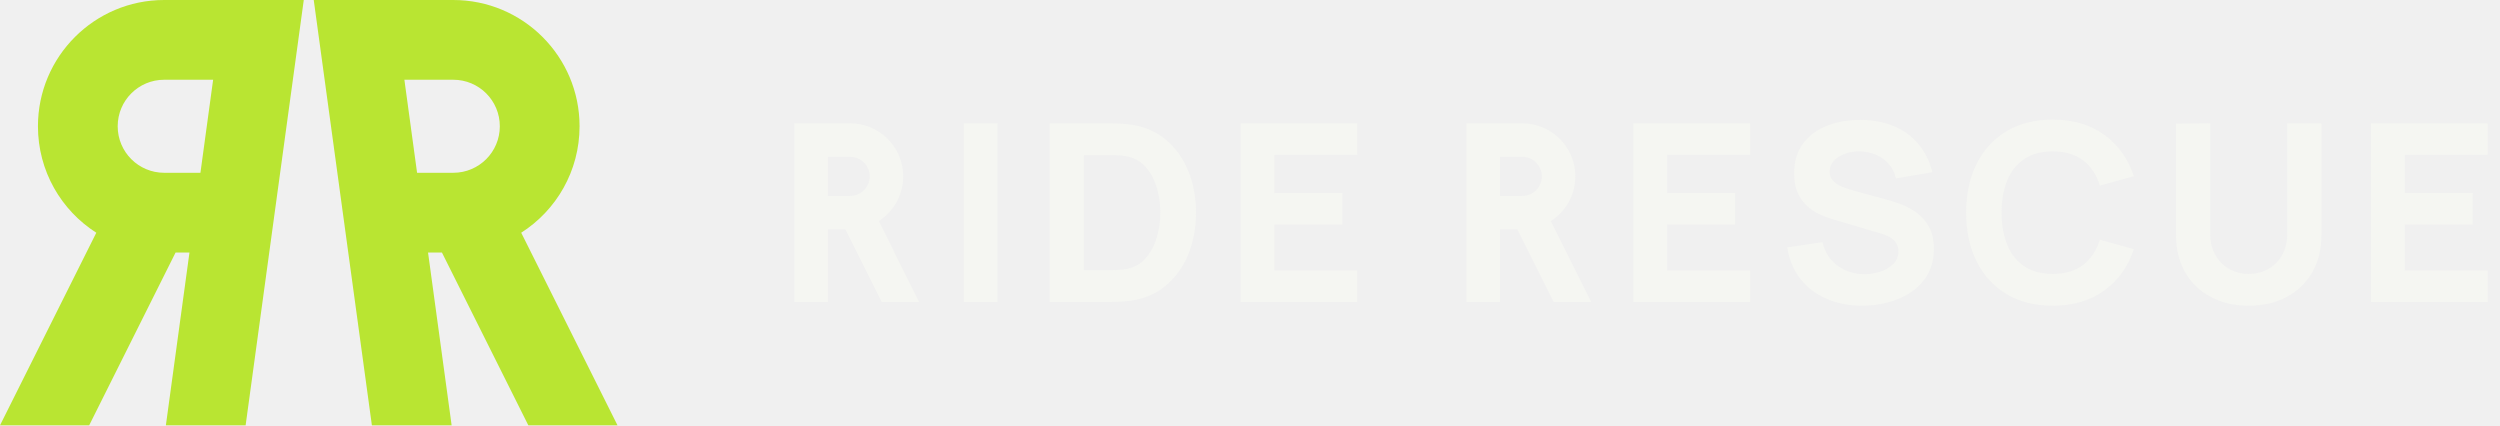
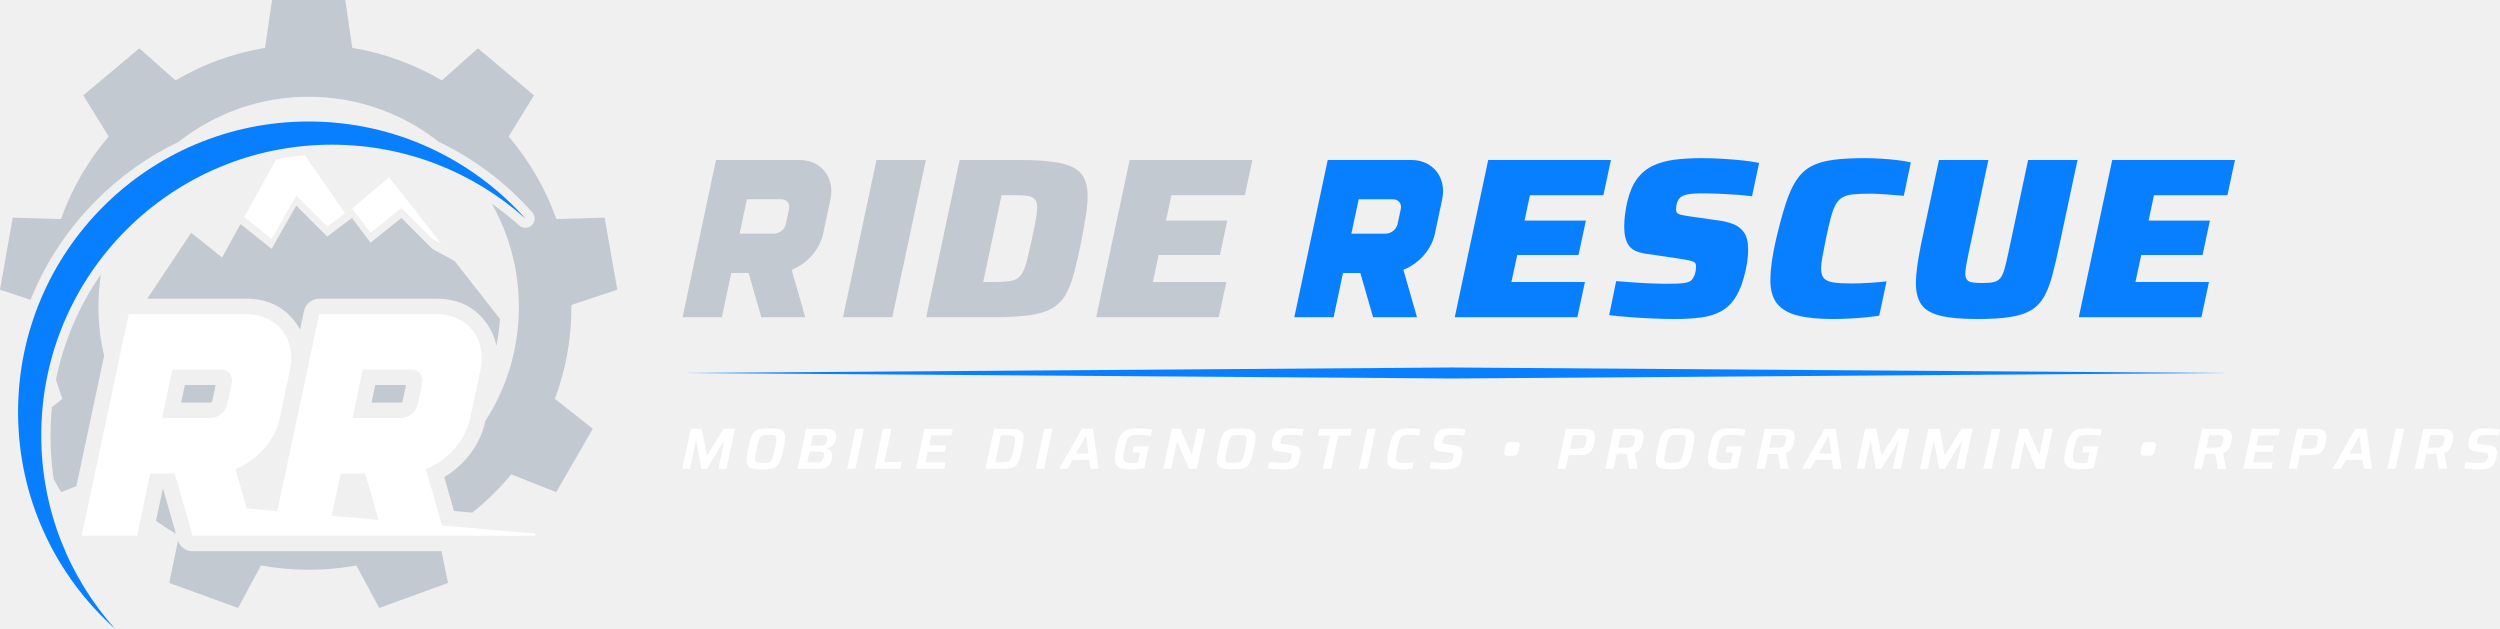
- <svg xmlns="http://www.w3.org/2000/svg" viewBox="-46.46 0.00 376.19 64.00">
-   <path fill="#B9E532" d="M-0.75 0 -9.5 64H-21.5L-17.95 38H-20.04L-33.04 64H-46.46L-31.97 35.02C-37.25 31.65 -40.75 25.73 -40.75 19C-40.75 8.51 -32.24 0 -21.75 0ZM0.75 0H21.75C32.24 0 40.75 8.51 40.75 19C40.75 25.73 37.25 31.65 31.97 35.02L46.46 64H33.04L20.04 38H17.95L21.5 64H9.5ZM-14.39 12H-21.75C-25.62 12 -28.75 15.13 -28.75 19C-28.75 22.87 -25.62 26 -21.75 26H-16.3ZM14.39 12 16.3 26H21.75C25.62 26 28.75 22.87 28.75 19C28.75 15.13 25.62 12 21.75 12Z" />
-   <path fill="#F5F6F2" transform="translate(70.46 18.56)" d="M41.03 26.88V0H49.73Q50.04 0 51.03 0.02Q52.02 0.04 52.94 0.15Q56.19 0.54 58.44 2.41Q60.7 4.27 61.88 7.15Q63.05 10.02 63.05 13.44Q63.05 16.86 61.88 19.73Q60.7 22.61 58.44 24.47Q56.19 26.34 52.94 26.73Q52.02 26.84 51.03 26.86Q50.04 26.88 49.73 26.88ZM103.75 0H112.15C116.56 0 120.13 3.57 120.13 7.98C120.13 10.81 118.66 13.29 116.44 14.71L122.53 26.88H116.89L111.43 15.96H108.79V26.88H103.75ZM2.61 0H11.01C15.42 0 18.99 3.57 18.99 7.98C18.99 10.81 17.52 13.29 15.31 14.71L21.39 26.88H15.76L10.3 15.96H7.65V26.88H2.61ZM163.29 27.44Q160.31 27.44 157.91 26.39Q155.51 25.33 153.97 23.36Q152.43 21.39 152.02 18.67L157.32 17.88Q157.88 20.2 159.63 21.45Q161.39 22.7 163.63 22.7Q164.88 22.7 166.06 22.31Q167.23 21.91 167.99 21.15Q168.74 20.38 168.74 19.26Q168.74 18.85 168.62 18.47Q168.5 18.09 168.22 17.75Q167.94 17.42 167.43 17.12Q166.91 16.82 166.13 16.58L159.15 14.52Q158.37 14.3 157.33 13.89Q156.29 13.48 155.32 12.71Q154.35 11.95 153.71 10.69Q153.06 9.43 153.06 7.5Q153.06 4.8 154.43 3.01Q155.79 1.21 158.07 0.34Q160.34 -0.54 163.11 -0.52Q165.89 -0.49 168.07 0.43Q170.26 1.34 171.73 3.09Q173.21 4.83 173.86 7.35L168.37 8.29Q168.07 6.98 167.27 6.09Q166.47 5.19 165.36 4.72Q164.25 4.26 163.03 4.22Q161.84 4.18 160.78 4.55Q159.73 4.91 159.07 5.6Q158.4 6.29 158.4 7.24Q158.4 8.12 158.94 8.67Q159.49 9.22 160.31 9.56Q161.13 9.89 161.99 10.12L166.65 11.39Q167.7 11.67 168.97 12.12Q170.24 12.58 171.4 13.39Q172.57 14.21 173.33 15.53Q174.08 16.86 174.08 18.89Q174.08 21.06 173.18 22.67Q172.27 24.29 170.74 25.34Q169.21 26.39 167.28 26.92Q165.35 27.44 163.29 27.44ZM221.46 27.44Q218.21 27.44 215.75 26.12Q213.28 24.81 211.9 22.42Q210.52 20.03 210.52 16.8V0.04L215.67 0V16.76Q215.67 18.09 216.12 19.17Q216.57 20.25 217.36 21.04Q218.15 21.82 219.21 22.24Q220.26 22.66 221.46 22.66Q222.69 22.66 223.75 22.23Q224.8 21.8 225.58 21.02Q226.37 20.23 226.81 19.15Q227.25 18.07 227.25 16.76V0H232.4V16.8Q232.4 20.03 231.02 22.42Q229.63 24.81 227.17 26.12Q224.71 27.44 221.46 27.44ZM191.97 27.44Q187.93 27.44 185.01 25.69Q182.09 23.93 180.51 20.78Q178.94 17.62 178.94 13.44Q178.94 9.26 180.51 6.1Q182.09 2.95 185.01 1.19Q187.93 -0.56 191.97 -0.56Q196.59 -0.56 199.74 1.74Q202.89 4.03 204.17 7.95L199.06 9.37Q198.31 6.93 196.54 5.57Q194.77 4.22 191.97 4.22Q189.41 4.22 187.7 5.36Q185.99 6.5 185.13 8.57Q184.27 10.64 184.27 13.44Q184.27 16.24 185.13 18.31Q185.99 20.38 187.7 21.52Q189.41 22.66 191.97 22.66Q194.77 22.66 196.54 21.3Q198.31 19.94 199.06 17.51L204.17 18.93Q202.89 22.85 199.74 25.14Q196.59 27.44 191.97 27.44ZM128.87 26.88V0H146.42V4.74H133.95V10.49H144.18V15.23H133.95V22.14H146.42V26.88ZM69.77 26.88V0H87.32V4.74H74.85V10.49H85.08V15.23H74.85V22.14H87.32V26.88ZM239.86 26.88V0H257.41V4.74H244.94V10.49H255.17V15.23H244.94V22.14H257.41V26.88ZM46.18 22.1H49.73Q50.23 22.1 51.09 22.07Q51.95 22.05 52.64 21.91Q54.39 21.56 55.5 20.27Q56.61 18.98 57.15 17.17Q57.68 15.36 57.68 13.44Q57.68 11.42 57.13 9.61Q56.58 7.8 55.46 6.55Q54.34 5.3 52.64 4.97Q51.95 4.82 51.09 4.8Q50.23 4.78 49.73 4.78H46.18ZM28.11 26.88V0H33.19V26.88ZM108.79 5.04V10.92H112.15C113.77 10.92 115.09 9.6 115.09 7.98C115.09 6.36 113.77 5.04 112.15 5.04ZM7.65 5.04V10.92H11.01C12.64 10.92 13.95 9.6 13.95 7.98C13.95 6.36 12.64 5.04 11.01 5.04Z" />
+ <svg xmlns="http://www.w3.org/2000/svg" viewBox="-99.84 -99.30 808.67 203.41">
+   <path fill="#C3C9D0" d="M85 0C85 10.45 83.11 20.46 79.66 29.71L91.91 39.39L80.07 59.9L65.54 54.13C61.78 58.68 57.55 62.84 52.92 66.52L47.01 66L43.86 55.03Q47.73 52.74 50.85 49.22Q55.72 43.71 57.15 36.96L57.19 36.81C64.03 26.2 68 13.56 68 0C68 -12.17 64.81 -23.58 59.21 -33.46Q63.79 -30.24 68.11 -26.38Q68.53 -26.01 69.04 -25.81Q69.56 -25.61 70.11 -25.61Q70.67 -25.61 71.18 -25.81Q71.7 -26.01 72.11 -26.38Q72.56 -26.77 72.82 -27.31Q73.07 -27.85 73.11 -28.44Q73.14 -29.04 72.94 -29.6Q72.75 -30.17 72.35 -30.61Q59.42 -45.08 42.07 -53.43C30.5 -62.55 15.88 -68 0 -68C-15.88 -68 -30.49 -62.56 -42.06 -53.43Q-56.85 -46.33 -68.59 -34.59Q-82.01 -21.17 -89.38 -3.76Q-89.68 -3.04 -89.97 -2.31L-99.84 -5.58L-95.73 -28.9L-80.12 -28.45C-76.62 -38.31 -71.35 -47.34 -64.69 -55.14L-72.9 -68.45L-54.76 -83.68L-43.08 -73.29C-34.31 -78.46 -24.53 -82.09 -14.11 -83.83L-11.84 -99.3H11.84L14.11 -83.83C24.53 -82.09 34.31 -78.46 43.08 -73.29L54.76 -83.68L72.9 -68.45L64.69 -55.14C71.35 -47.34 76.62 -38.31 80.12 -28.45L95.73 -28.9L99.84 -5.58L85 -0.66C85 -0.44 85 -0.22 85 0ZM42.97 79 45.09 89.26 22.84 97.36 15.42 83.6C10.42 84.52 5.27 85 0 85C-5.27 85 -10.42 84.52 -15.42 83.6L-22.84 97.36L-45.09 89.26L-42.27 75.6Q-42.05 76.26 -41.65 76.83Q-41.19 77.5 -40.54 77.99Q-39.89 78.48 -39.11 78.74Q-38.34 79 -37.53 79ZM-67.19 -10.53C-67.72 -7.1 -68 -3.58 -68 0C-68 5.43 -67.36 10.7 -66.16 15.76L-75.13 57.94L-80.07 59.9L-82.47 55.74Q-83.5 48.82 -83.5 41.5Q-83.5 36.9 -83.06 32.39L-79.66 29.71C-80.43 27.66 -81.12 25.57 -81.72 23.45Q-79.94 14.56 -76.35 6.08Q-72.61 -2.77 -67.19 -10.53ZM-42.91 73.39C-45.13 72.09 -47.29 70.69 -49.38 69.19L-47.18 58.84H-47.09Z" />
+   <path fill="#C3C9D0" d="M3.4 -2.68Q2.55 -2.68 1.74 -2.39Q0.93 -2.11 0.26 -1.57Q-0.41 -1.03 -0.86 -0.29Q-1.31 0.44 -1.49 1.28L-2.77 7.3Q-3.56 5.84 -4.63 4.48Q-10.27 -2.68 -20.12 -2.68H-52.21L-38 -24L-28 -16L-22.07 -26.78L-22 -26.8L-12 -18.8L-4 -32.8L6 -22.8L14 -28.8L20 -20.8L30 -28.8L40 -18.8L47.25 -14.84L61.88 3.85C61.7 6.83 61.31 9.76 60.72 12.61Q59.89 8.18 56.97 4.48Q51.33 -2.68 41.48 -2.68ZM21.56 25.24H31.5L30.4 30.4Q30.29 30.92 29.86 30.92H20.36ZM-40.04 25.24H-30.1L-31.2 30.4Q-31.31 30.92 -31.74 30.92H-41.24Z" />
+   <path fill="#FFFFFF" d="M11.77 -30.33 6 -26 -4 -36 -12 -22 -20.82 -29.06 -10.55 -47.72Q-5.94 -48.65 -1.22 -49.1ZM42.88 -20.43 40 -22 30 -32 20 -24 14.13 -31.83 26 -42Z" />
+   <path fill="#087FFF" d="M70.11 -28.61C53.49 -43.47 31.55 -52.5 7.5 -52.5C-44.41 -52.5 -86.5 -10.41 -86.5 41.5C-86.5 65.55 -77.47 87.49 -62.61 104.11C-81.87 86.9 -94 61.87 -94 34C-94 -17.91 -51.91 -60 0 -60C27.87 -60 52.9 -47.87 70.11 -28.61Z" />
+   <path fill="#FFFFFF" d="M3.4 2.32H41.48C51.38 2.32 57.7 10.34 55.6 20.24L52.26 35.92C50.69 43.31 44.87 49.66 37.9 52.4L43.15 70.68L73.43 73.33L73.29 74H-37.53L-43.32 53.84H-51.23L-55.51 74H-73.43L-58.2 2.32H-20.12C-10.22 2.32 -3.9 10.34 -6 20.24L-9.34 35.92C-10.91 43.31 -16.73 49.66 -23.7 52.4L-20.03 65.17L-10.14 66.03ZM-44.08 20.24 -47.42 35.92H-31.74C-29.26 35.92 -26.83 33.91 -26.31 31.44L-24.88 24.72C-24.35 22.25 -25.93 20.24 -28.4 20.24ZM17.52 20.24 14.18 35.92H29.86C32.34 35.92 34.77 33.91 35.29 31.44L36.72 24.72C37.25 22.25 35.67 20.24 33.2 20.24ZM7.46 67.57 22.6 68.89 18.28 53.84H10.37L7.46 67.57Z" />
+   <path fill="#C3C9D0" d="M199.75 3.3 210.57 -47.55H229.9Q238.42 -47.55 243.23 -46.52Q248.05 -45.49 250.01 -42.97Q251.97 -40.46 251.97 -35.89Q251.97 -33.16 251.41 -29.59Q250.84 -26.02 249.97 -21.41Q248.7 -15.18 247.54 -10.82Q246.37 -6.46 244.69 -3.7Q243 -0.94 240.19 0.59Q237.39 2.12 232.9 2.71Q228.42 3.3 221.55 3.3ZM131.76 -47.55H158.77C165.79 -47.55 170.28 -41.86 168.78 -34.84L166.42 -23.72C165.3 -18.47 161.17 -13.97 156.23 -12.03L160.63 3.3H146.42L142.31 -11H136.7L133.66 3.3H120.95ZM254.74 3.3 265.56 -47.55H305.26L302.82 -36.16H279.06L277.32 -27.95H297.15L294.78 -16.82H274.94L273.07 -8.09H296.86L294.39 3.3ZM172.85 3.3 183.67 -47.55H199.65L188.79 3.3ZM218.19 -8.09H221.6Q224.37 -8.09 226.17 -8.28Q227.96 -8.46 229.11 -9.15Q230.25 -9.84 231.03 -11.33Q231.8 -12.82 232.45 -15.42Q233.09 -18.02 233.96 -22.05Q234.74 -25.65 235.19 -28.12Q235.64 -30.59 235.64 -32.18Q235.64 -33.6 235.2 -34.4Q234.77 -35.2 233.83 -35.58Q232.89 -35.96 231.34 -36.06Q229.8 -36.16 227.57 -36.16H224.14ZM141.77 -34.84 139.4 -23.72H150.53C152.28 -23.72 154.01 -25.14 154.38 -26.9L155.39 -31.66C155.77 -33.42 154.65 -34.84 152.89 -34.84Z" />
+   <path fill="#087FFF" d="M329.64 -47.55H356.65C363.67 -47.55 368.15 -41.86 366.66 -34.84L364.3 -23.72C363.18 -18.47 359.05 -13.97 354.11 -12.03L358.51 3.3H344.3L340.19 -11H334.58L331.54 3.3H318.83ZM539.78 3.89Q532.04 3.89 527.71 2.8Q523.37 1.7 521.63 -0.84Q519.89 -3.38 519.89 -7.65Q519.89 -10 520.31 -13.1Q520.73 -16.21 521.49 -19.97L527.35 -47.55H543.34L536.94 -17.44Q536.45 -15.07 536.17 -13.47Q535.88 -11.88 535.88 -10.8Q535.88 -9.5 536.4 -8.83Q536.92 -8.15 538.13 -7.95Q539.33 -7.75 541.32 -7.75Q543.65 -7.75 545.01 -8.04Q546.36 -8.34 547.17 -9.3Q547.97 -10.27 548.53 -12.21Q549.08 -14.14 549.78 -17.44L556.19 -47.55H572.17L566.29 -19.97Q565.06 -14.13 563.95 -10Q562.84 -5.87 561.24 -3.15Q559.65 -0.43 557.05 1.1Q554.44 2.63 550.28 3.26Q546.12 3.89 539.78 3.89ZM441.79 3.89Q438.34 3.89 434.45 3.71Q430.55 3.54 426.96 3.25Q423.38 2.97 420.68 2.64L422.94 -8.37Q425.8 -8.15 428.72 -7.94Q431.64 -7.72 434.25 -7.62Q436.86 -7.51 438.75 -7.51Q441.03 -7.51 442.56 -7.56Q444.08 -7.61 445.07 -7.78Q446.06 -7.94 446.68 -8.24Q447.12 -8.47 447.45 -8.86Q447.78 -9.25 448.03 -9.74Q448.29 -10.24 448.46 -10.82Q448.63 -11.39 448.7 -11.99Q448.78 -12.58 448.78 -13.13Q448.78 -13.88 448.43 -14.29Q448.08 -14.7 446.69 -15.03Q445.3 -15.35 442.11 -15.83L432.29 -17.27Q428.37 -17.85 426.95 -20Q425.54 -22.15 425.54 -25.91Q425.54 -27.86 425.8 -29.93Q426.06 -32 426.53 -34.02Q427.62 -38.65 429.7 -41.45Q431.79 -44.25 434.82 -45.69Q437.85 -47.13 441.81 -47.64Q445.77 -48.15 450.53 -48.15Q453.73 -48.15 457.2 -47.94Q460.66 -47.74 463.82 -47.41Q466.98 -47.07 469.18 -46.6L466.88 -35.81Q464.68 -36.11 461.87 -36.32Q459.05 -36.52 456.16 -36.63Q453.26 -36.75 450.77 -36.75Q449.05 -36.75 447.8 -36.65Q446.54 -36.56 445.68 -36.36Q444.81 -36.16 444.2 -35.78Q443.68 -35.48 443.31 -35.02Q442.94 -34.55 442.72 -33.99Q442.5 -33.42 442.41 -32.78Q442.31 -32.14 442.31 -31.45Q442.31 -30.39 443.24 -30.03Q444.17 -29.68 446.73 -29.31L456.05 -27.99Q458.64 -27.65 460.8 -26.82Q462.97 -25.99 464.3 -24.1Q465.63 -22.21 465.63 -18.53Q465.63 -17.66 465.55 -16.62Q465.48 -15.58 465.3 -14.4Q465.12 -13.22 464.82 -11.85Q463.65 -6.56 461.72 -3.4Q459.79 -0.23 457 1.32Q454.22 2.88 450.46 3.38Q446.7 3.89 441.79 3.89ZM572.58 3.3 583.4 -47.55H623.1L620.66 -36.16H596.9L595.16 -27.95H614.99L612.62 -16.82H592.78L590.91 -8.09H614.7L612.24 3.3ZM370.73 3.3 381.55 -47.55H421.24L418.8 -36.16H395.04L393.3 -27.95H413.14L410.76 -16.82H390.93L389.05 -8.09H412.84L410.38 3.3ZM492.91 3.89Q486.09 3.89 481.63 2.76Q477.17 1.63 474.99 -1.09Q472.82 -3.81 472.82 -8.57Q472.82 -11.24 473.27 -14.58Q473.73 -17.93 474.71 -22.13Q476.31 -28.88 477.82 -33.51Q479.32 -38.14 481.23 -41.03Q483.14 -43.92 485.97 -45.47Q488.8 -47.01 493.04 -47.58Q497.28 -48.15 503.43 -48.15Q505.94 -48.15 508.68 -47.97Q511.42 -47.8 513.94 -47.5Q516.46 -47.2 518.24 -46.78L515.99 -35.97Q512.93 -36.23 510.88 -36.37Q508.83 -36.52 507.54 -36.59Q506.25 -36.65 505.36 -36.65Q502.05 -36.65 499.87 -36.46Q497.69 -36.28 496.29 -35.54Q494.89 -34.8 494.01 -33.25Q493.12 -31.7 492.39 -28.99Q491.66 -26.27 490.8 -22.13Q490.13 -18.85 489.68 -16.38Q489.22 -13.91 489.22 -12.48Q489.22 -10.32 490.17 -9.27Q491.12 -8.23 493.29 -7.92Q495.45 -7.61 499.12 -7.61Q501.57 -7.61 504.75 -7.8Q507.92 -7.99 510.4 -8.29L508.03 2.81Q506.19 3.1 503.6 3.35Q501.01 3.61 498.24 3.75Q495.46 3.89 492.91 3.89ZM339.65 -34.84 337.28 -23.72H348.41C350.16 -23.72 351.89 -25.14 352.26 -26.9L353.27 -31.66C353.65 -33.42 352.53 -34.84 350.77 -34.84Z" />
+   <path fill="#087FFF" d="M120.19 21.35 369.91 19.57 619.63 21.35 369.91 23.13Z" />
+   <path fill="#FFFFFF" d="M146.78 52.52Q144.81 52.52 143.69 52.26Q142.57 52 142.11 51.36Q141.65 50.71 141.65 49.55Q141.65 48.87 141.81 47.95Q141.97 47.03 142.22 45.81Q142.55 44.18 142.85 43.04Q143.15 41.89 143.56 41.15Q143.98 40.41 144.65 39.99Q145.32 39.58 146.37 39.41Q147.42 39.25 148.99 39.25Q150.96 39.25 152.06 39.51Q153.17 39.77 153.63 40.42Q154.1 41.06 154.1 42.24Q154.1 42.94 153.95 43.85Q153.81 44.75 153.54 45.96Q153.18 47.61 152.87 48.76Q152.55 49.9 152.14 50.64Q151.72 51.37 151.06 51.78Q150.41 52.2 149.38 52.36Q148.35 52.52 146.78 52.52ZM298.94 52.52Q296.97 52.52 295.85 52.26Q294.73 52 294.27 51.36Q293.81 50.71 293.81 49.55Q293.81 48.87 293.97 47.95Q294.13 47.03 294.38 45.81Q294.71 44.18 295.01 43.04Q295.31 41.89 295.72 41.15Q296.14 40.41 296.81 39.99Q297.48 39.58 298.53 39.41Q299.58 39.25 301.15 39.25Q303.12 39.25 304.22 39.51Q305.33 39.77 305.79 40.42Q306.25 41.06 306.25 42.24Q306.25 42.94 306.11 43.85Q305.97 44.75 305.7 45.96Q305.34 47.61 305.02 48.76Q304.71 49.9 304.29 50.64Q303.88 51.37 303.22 51.78Q302.57 52.2 301.54 52.36Q300.51 52.52 298.94 52.52ZM440.92 52.52Q438.95 52.52 437.83 52.26Q436.71 52 436.25 51.36Q435.79 50.71 435.79 49.55Q435.79 48.87 435.95 47.95Q436.12 47.03 436.36 45.81Q436.69 44.18 436.99 43.04Q437.29 41.89 437.7 41.15Q438.12 40.41 438.79 39.99Q439.46 39.58 440.51 39.41Q441.56 39.25 443.13 39.25Q445.1 39.25 446.2 39.51Q447.31 39.77 447.77 40.42Q448.24 41.06 448.24 42.24Q448.24 42.94 448.09 43.85Q447.95 44.75 447.68 45.96Q447.32 47.61 447.01 48.76Q446.69 49.9 446.28 50.64Q445.86 51.37 445.2 51.78Q444.55 52.2 443.52 52.36Q442.49 52.52 440.92 52.52ZM218.93 52.37 221.7 39.4H225.95Q228 39.4 229.15 39.65Q230.31 39.9 230.78 40.53Q231.26 41.16 231.26 42.33Q231.26 43 231.12 43.89Q230.98 44.78 230.73 45.96Q230.38 47.57 230.08 48.7Q229.78 49.83 229.36 50.55Q228.94 51.27 228.27 51.67Q227.6 52.07 226.54 52.22Q225.48 52.37 223.89 52.37ZM158.15 52.37 160.91 39.4H167.22Q168.38 39.4 169.12 39.69Q169.87 39.99 170.23 40.52Q170.6 41.06 170.6 41.84Q170.6 42.15 170.56 42.45Q170.53 42.75 170.45 43.04Q170.15 44.2 169.41 44.85Q168.67 45.5 167.47 45.72L167.46 45.79Q168.12 45.93 168.54 46.21Q168.97 46.5 169.16 46.93Q169.35 47.37 169.35 47.99Q169.35 48.2 169.33 48.43Q169.31 48.66 169.29 48.88Q169.26 49.11 169.2 49.33Q169.03 50 168.73 50.56Q168.42 51.13 167.93 51.52Q167.44 51.92 166.69 52.15Q165.95 52.37 164.91 52.37ZM500.73 52.37 503.49 39.4H507.07L508.73 47.9H508.85L514.12 39.4H517.79L515.02 52.37H512.42L514.34 43.36H514.22L508.71 52.37H506.93L505.28 43.36H505.15L503.24 52.37ZM521.21 52.37 523.98 39.4H527.56L529.21 47.9H529.33L534.6 39.4H538.28L535.51 52.37H532.91L534.83 43.36H534.7L529.2 52.37H527.42L525.76 43.36H525.64L523.73 52.37ZM120.83 52.37 123.6 39.4H127.17L128.83 47.9H128.95L134.22 39.4H137.89L135.12 52.37H132.52L134.44 43.36H134.32L128.81 52.37H127.04L125.38 43.36H125.25L123.34 52.37ZM609.7 52.37 612.47 39.4H618.57Q619.99 39.4 620.76 39.72Q621.53 40.03 621.83 40.6Q622.14 41.18 622.14 41.99Q622.14 42.23 622.11 42.5Q622.08 42.78 622.03 43.08Q621.98 43.38 621.91 43.7Q621.74 44.42 621.53 44.99Q621.31 45.56 621.02 45.99Q620.73 46.42 620.29 46.72Q619.86 47.02 619.24 47.2L620.25 52.37H617.49L616.72 47.53H613.43L612.39 52.37ZM419.4 52.37 422.16 39.4H428.27Q429.68 39.4 430.45 39.72Q431.22 40.03 431.52 40.6Q431.83 41.18 431.83 41.99Q431.83 42.23 431.8 42.5Q431.77 42.78 431.73 43.08Q431.68 43.38 431.6 43.7Q431.43 44.42 431.22 44.99Q431 45.56 430.71 45.99Q430.42 46.42 429.98 46.72Q429.55 47.02 428.93 47.2L429.94 52.37H427.18L426.41 47.53H423.12L422.09 52.37ZM468.25 52.37 471.02 39.4H477.12Q478.54 39.4 479.31 39.72Q480.07 40.03 480.38 40.6Q480.68 41.18 480.68 41.99Q480.68 42.23 480.66 42.5Q480.63 42.78 480.58 43.08Q480.53 43.38 480.45 43.7Q480.29 44.42 480.07 44.99Q479.86 45.56 479.56 45.99Q479.27 46.42 478.84 46.72Q478.4 47.02 477.78 47.2L478.8 52.37H476.03L475.27 47.53H471.98L470.94 52.37ZM681.25 52.37 684.02 39.4H690.12Q691.54 39.4 692.31 39.72Q693.07 40.03 693.38 40.6Q693.68 41.18 693.68 41.99Q693.68 42.23 693.66 42.5Q693.63 42.78 693.58 43.08Q693.53 43.38 693.45 43.7Q693.29 44.42 693.07 44.99Q692.86 45.56 692.56 45.99Q692.27 46.42 691.84 46.72Q691.4 47.02 690.78 47.2L691.8 52.37H689.03L688.27 47.53H684.98L683.94 52.37ZM640.46 52.37 643.23 39.4H649.12Q650.51 39.4 651.29 39.72Q652.06 40.03 652.36 40.63Q652.67 41.23 652.67 42.08Q652.67 42.45 652.61 42.89Q652.55 43.33 652.45 43.79Q652.26 44.69 651.98 45.45Q651.71 46.21 651.23 46.76Q650.74 47.32 649.91 47.62Q649.08 47.92 647.77 47.92H644.12L643.15 52.37ZM403.9 52.37 406.67 39.4H412.56Q413.95 39.4 414.73 39.72Q415.5 40.03 415.8 40.63Q416.11 41.23 416.11 42.08Q416.11 42.45 416.05 42.89Q415.99 43.33 415.89 43.79Q415.7 44.69 415.42 45.45Q415.15 46.21 414.67 46.76Q414.19 47.32 413.35 47.62Q412.52 47.92 411.21 47.92H407.56L406.59 52.37ZM276.44 52.37 279.2 39.4H281.99L285.58 47.59H285.71L287.47 39.4H290.05L287.27 52.37H284.73L280.99 43.65H280.86L279 52.37ZM550.58 52.37 553.35 39.4H556.13L559.72 47.59H559.86L561.62 39.4H564.19L561.42 52.37H558.87L555.13 43.65H555L553.15 52.37ZM654.66 52.37 662.03 39.4H665.6L667.44 52.37H664.81L664.36 49.46H659.05L657.38 52.37ZM483.01 52.37 490.38 39.4H493.95L495.8 52.37H493.16L492.71 49.46H487.4L485.74 52.37ZM242.76 52.37 250.12 39.4H253.7L255.54 52.37H252.9L252.45 49.46H247.15L245.48 52.37ZM573.12 52.52Q571.27 52.52 570.12 52.21Q568.97 51.91 568.45 51.15Q567.93 50.4 567.93 49.03Q567.93 48.4 568.05 47.6Q568.18 46.8 568.4 45.81Q568.74 44.22 569.11 43.09Q569.49 41.95 570 41.2Q570.51 40.45 571.22 40.02Q571.93 39.6 572.95 39.42Q573.98 39.25 575.39 39.25Q576.1 39.25 576.93 39.31Q577.75 39.37 578.57 39.45Q579.39 39.54 580.02 39.66L579.61 41.65Q579.01 41.57 578.37 41.51Q577.73 41.44 577.17 41.41Q576.61 41.37 576.22 41.37Q575.11 41.37 574.35 41.42Q573.58 41.46 573.08 41.67Q572.57 41.88 572.22 42.36Q571.88 42.85 571.61 43.69Q571.34 44.54 571.06 45.89Q570.86 46.82 570.75 47.52Q570.64 48.22 570.64 48.73Q570.64 49.44 570.9 49.82Q571.17 50.2 571.76 50.33Q572.36 50.46 573.34 50.46Q573.63 50.46 574 50.45Q574.36 50.43 574.72 50.4Q575.09 50.36 575.35 50.35L576.04 47.05H573.66L574.08 45.07H578.94L577.43 52.14Q576.79 52.25 576.01 52.34Q575.24 52.42 574.49 52.47Q573.74 52.52 573.12 52.52ZM457.79 52.52Q455.94 52.52 454.79 52.21Q453.64 51.91 453.12 51.15Q452.6 50.4 452.6 49.03Q452.6 48.4 452.72 47.6Q452.85 46.8 453.07 45.81Q453.41 44.22 453.78 43.09Q454.16 41.95 454.67 41.2Q455.18 40.45 455.89 40.02Q456.6 39.6 457.62 39.42Q458.65 39.25 460.06 39.25Q460.77 39.25 461.6 39.31Q462.42 39.37 463.24 39.45Q464.05 39.54 464.69 39.66L464.28 41.65Q463.68 41.57 463.04 41.51Q462.4 41.44 461.84 41.41Q461.28 41.37 460.89 41.37Q459.78 41.37 459.02 41.42Q458.25 41.46 457.75 41.67Q457.24 41.88 456.89 42.36Q456.55 42.85 456.28 43.69Q456.01 44.54 455.73 45.89Q455.53 46.82 455.42 47.52Q455.31 48.22 455.31 48.73Q455.31 49.44 455.57 49.82Q455.84 50.2 456.43 50.33Q457.03 50.46 458.01 50.46Q458.3 50.46 458.66 50.45Q459.03 50.43 459.39 50.4Q459.76 50.36 460.02 50.35L460.71 47.05H458.33L458.75 45.07H463.61L462.1 52.14Q461.46 52.25 460.68 52.34Q459.91 52.42 459.16 52.47Q458.41 52.52 457.79 52.52ZM265.98 52.52Q264.12 52.52 262.97 52.21Q261.83 51.91 261.31 51.15Q260.79 50.4 260.79 49.03Q260.79 48.4 260.91 47.6Q261.03 46.8 261.26 45.81Q261.59 44.22 261.97 43.09Q262.34 41.95 262.85 41.2Q263.36 40.45 264.07 40.02Q264.79 39.6 265.81 39.42Q266.83 39.25 268.24 39.25Q268.96 39.25 269.78 39.31Q270.61 39.37 271.42 39.45Q272.24 39.54 272.87 39.66L272.46 41.65Q271.86 41.57 271.22 41.51Q270.58 41.44 270.03 41.41Q269.47 41.37 269.08 41.37Q267.96 41.37 267.2 41.42Q266.44 41.46 265.93 41.67Q265.43 41.88 265.08 42.36Q264.73 42.85 264.46 43.69Q264.19 44.54 263.92 45.89Q263.71 46.82 263.6 47.52Q263.49 48.22 263.49 48.73Q263.49 49.44 263.76 49.82Q264.02 50.2 264.62 50.33Q265.22 50.46 266.2 50.46Q266.49 50.46 266.85 50.45Q267.21 50.43 267.58 50.4Q267.94 50.36 268.21 50.35L268.9 47.05H266.51L266.93 45.07H271.79L270.29 52.14Q269.64 52.25 268.87 52.34Q268.09 52.42 267.34 52.47Q266.59 52.52 265.98 52.52ZM315.32 52.52Q314.51 52.52 313.59 52.48Q312.68 52.44 311.81 52.38Q310.94 52.31 310.25 52.23L310.67 50.17Q311.35 50.22 312.09 50.28Q312.84 50.33 313.52 50.37Q314.2 50.4 314.7 50.4Q315.32 50.4 315.77 50.38Q316.21 50.35 316.53 50.29Q316.85 50.23 317.1 50.11Q317.28 50 317.42 49.81Q317.56 49.61 317.67 49.36Q317.79 49.11 317.85 48.84Q317.91 48.57 317.94 48.31Q317.98 48.06 317.98 47.88Q317.98 47.59 317.85 47.45Q317.71 47.31 317.38 47.23Q317.04 47.16 316.42 47.08L313.55 46.65Q312.42 46.5 312.01 45.95Q311.59 45.4 311.59 44.44Q311.59 44.1 311.64 43.67Q311.69 43.24 311.79 42.8Q312.05 41.62 312.53 40.92Q313.01 40.21 313.69 39.86Q314.38 39.5 315.29 39.38Q316.2 39.25 317.32 39.25Q318.13 39.25 318.98 39.29Q319.82 39.33 320.57 39.41Q321.32 39.49 321.83 39.6L321.4 41.61Q320.88 41.54 320.21 41.48Q319.53 41.43 318.84 41.4Q318.14 41.37 317.53 41.37Q316.94 41.37 316.51 41.4Q316.09 41.44 315.79 41.51Q315.49 41.58 315.26 41.71Q315.03 41.83 314.87 42.06Q314.7 42.28 314.6 42.57Q314.5 42.85 314.45 43.14Q314.41 43.43 314.41 43.69Q314.41 44.08 314.68 44.21Q314.95 44.33 315.66 44.42L318.42 44.79Q319.1 44.89 319.64 45.08Q320.18 45.27 320.5 45.72Q320.82 46.18 320.82 47.1Q320.82 47.31 320.8 47.57Q320.78 47.83 320.73 48.13Q320.69 48.43 320.61 48.75Q320.32 50.07 319.85 50.83Q319.37 51.59 318.71 51.96Q318.04 52.32 317.2 52.42Q316.36 52.52 315.32 52.52ZM367.68 52.52Q366.87 52.52 365.95 52.48Q365.04 52.44 364.17 52.38Q363.29 52.31 362.61 52.23L363.03 50.17Q363.71 50.22 364.45 50.28Q365.2 50.33 365.88 50.37Q366.56 50.4 367.06 50.4Q367.68 50.4 368.13 50.38Q368.57 50.35 368.89 50.29Q369.21 50.23 369.46 50.11Q369.64 50 369.78 49.81Q369.92 49.61 370.03 49.36Q370.14 49.11 370.21 48.84Q370.27 48.57 370.3 48.31Q370.34 48.06 370.34 47.88Q370.34 47.59 370.21 47.45Q370.07 47.31 369.74 47.23Q369.4 47.16 368.78 47.08L365.91 46.65Q364.78 46.5 364.37 45.95Q363.95 45.4 363.95 44.44Q363.95 44.1 364 43.67Q364.05 43.24 364.15 42.8Q364.41 41.62 364.89 40.92Q365.37 40.21 366.05 39.86Q366.74 39.5 367.65 39.38Q368.56 39.25 369.68 39.25Q370.49 39.25 371.33 39.29Q372.18 39.33 372.93 39.41Q373.68 39.49 374.18 39.6L373.76 41.61Q373.24 41.54 372.57 41.48Q371.89 41.43 371.2 41.4Q370.5 41.37 369.88 41.37Q369.3 41.37 368.87 41.4Q368.45 41.44 368.15 41.51Q367.85 41.58 367.62 41.71Q367.39 41.83 367.23 42.06Q367.06 42.28 366.96 42.57Q366.86 42.85 366.81 43.14Q366.77 43.43 366.77 43.69Q366.77 44.08 367.04 44.21Q367.31 44.33 368.02 44.42L370.78 44.79Q371.46 44.89 372 45.08Q372.54 45.27 372.86 45.72Q373.18 46.18 373.18 47.1Q373.18 47.31 373.16 47.57Q373.14 47.83 373.09 48.13Q373.04 48.43 372.97 48.75Q372.68 50.07 372.21 50.83Q371.73 51.59 371.07 51.96Q370.4 52.32 369.56 52.42Q368.72 52.52 367.68 52.52ZM702.32 52.52Q701.51 52.52 700.6 52.48Q699.68 52.44 698.81 52.38Q697.94 52.31 697.25 52.23L697.68 50.17Q698.36 50.22 699.1 50.28Q699.84 50.33 700.52 50.37Q701.21 50.4 701.7 50.4Q702.33 50.4 702.77 50.38Q703.21 50.35 703.54 50.29Q703.86 50.23 704.1 50.11Q704.29 50 704.43 49.81Q704.56 49.61 704.68 49.36Q704.79 49.11 704.85 48.84Q704.91 48.57 704.95 48.31Q704.98 48.06 704.98 47.88Q704.98 47.59 704.85 47.45Q704.72 47.31 704.38 47.23Q704.05 47.16 703.42 47.08L700.56 46.65Q699.43 46.5 699.01 45.95Q698.59 45.4 698.59 44.44Q698.59 44.1 698.64 43.67Q698.69 43.24 698.79 42.8Q699.06 41.62 699.53 40.92Q700.01 40.21 700.7 39.86Q701.39 39.5 702.29 39.38Q703.2 39.25 704.33 39.25Q705.13 39.25 705.98 39.29Q706.82 39.33 707.57 39.41Q708.32 39.49 708.83 39.6L708.4 41.61Q707.88 41.54 707.21 41.48Q706.54 41.43 705.84 41.4Q705.15 41.37 704.53 41.37Q703.94 41.37 703.52 41.4Q703.09 41.44 702.79 41.51Q702.49 41.58 702.26 41.71Q702.04 41.83 701.87 42.06Q701.71 42.28 701.6 42.57Q701.5 42.85 701.46 43.14Q701.41 43.43 701.41 43.69Q701.41 44.08 701.69 44.21Q701.96 44.33 702.67 44.42L705.42 44.79Q706.1 44.89 706.64 45.08Q707.18 45.27 707.5 45.72Q707.82 46.18 707.82 47.1Q707.82 47.31 707.8 47.57Q707.78 47.83 707.74 48.13Q707.69 48.43 707.61 48.75Q707.33 50.07 706.85 50.83Q706.38 51.59 705.71 51.96Q705.05 52.32 704.2 52.42Q703.36 52.52 702.32 52.52ZM196.41 52.37 199.18 39.4H208.33L207.88 41.52H201.42L200.71 44.79H206.24L205.8 46.87H200.28L199.54 50.25H206.01L205.56 52.37ZM625.76 52.37 628.53 39.4H637.69L637.24 41.52H630.77L630.07 44.79H635.6L635.15 46.87H629.64L628.9 50.25H635.36L634.92 52.37ZM353.73 52.52Q352.03 52.52 350.97 52.25Q349.91 51.99 349.41 51.29Q348.92 50.6 348.92 49.35Q348.92 48.69 349.04 47.84Q349.16 46.98 349.41 45.89Q349.79 44.21 350.16 43.04Q350.53 41.87 350.99 41.13Q351.45 40.38 352.12 39.98Q352.79 39.57 353.78 39.41Q354.77 39.25 356.17 39.25Q356.76 39.25 357.41 39.29Q358.06 39.33 358.65 39.4Q359.23 39.46 359.65 39.56L359.22 41.55Q358.65 41.48 358.16 41.44Q357.67 41.4 357.28 41.39Q356.9 41.37 356.61 41.37Q355.61 41.37 354.94 41.44Q354.26 41.51 353.83 41.75Q353.4 42 353.12 42.49Q352.83 42.98 352.61 43.81Q352.38 44.64 352.12 45.89Q351.92 46.89 351.79 47.61Q351.66 48.34 351.66 48.83Q351.66 49.53 351.95 49.87Q352.25 50.21 352.91 50.31Q353.57 50.4 354.7 50.4Q355.31 50.4 356.09 50.35Q356.88 50.3 357.46 50.22L357.01 52.27Q356.6 52.34 356.03 52.4Q355.47 52.46 354.87 52.49Q354.28 52.52 353.73 52.52ZM328.06 52.37 330.36 41.62H326.46L326.93 39.4H337.43L336.96 41.62H333.06L330.77 52.37ZM146.91 50.4Q147.75 50.4 148.3 50.35Q148.85 50.3 149.22 50.09Q149.58 49.88 149.83 49.39Q150.08 48.91 150.3 48.06Q150.53 47.22 150.82 45.89Q151.08 44.75 151.2 43.96Q151.32 43.18 151.32 42.67Q151.32 42.04 151.08 41.76Q150.84 41.49 150.29 41.43Q149.74 41.37 148.83 41.37Q147.99 41.37 147.43 41.42Q146.88 41.48 146.51 41.69Q146.14 41.9 145.89 42.38Q145.65 42.86 145.42 43.71Q145.2 44.56 144.92 45.89Q144.76 46.65 144.63 47.27Q144.51 47.88 144.45 48.33Q144.38 48.78 144.38 49.12Q144.38 49.74 144.63 50.01Q144.89 50.28 145.44 50.34Q146 50.4 146.91 50.4ZM299.07 50.4Q299.91 50.4 300.46 50.35Q301.01 50.3 301.38 50.09Q301.74 49.88 301.99 49.39Q302.24 48.91 302.46 48.06Q302.69 47.22 302.98 45.89Q303.24 44.75 303.36 43.96Q303.48 43.18 303.48 42.67Q303.48 42.04 303.24 41.76Q303 41.49 302.45 41.43Q301.9 41.37 300.99 41.37Q300.15 41.37 299.59 41.42Q299.03 41.48 298.67 41.69Q298.3 41.9 298.05 42.38Q297.8 42.86 297.58 43.71Q297.36 44.56 297.08 45.89Q296.92 46.65 296.79 47.27Q296.67 47.88 296.61 48.33Q296.54 48.78 296.54 49.12Q296.54 49.74 296.79 50.01Q297.05 50.28 297.6 50.34Q298.15 50.4 299.07 50.4ZM441.05 50.4Q441.89 50.4 442.44 50.35Q442.99 50.3 443.36 50.09Q443.73 49.88 443.97 49.39Q444.22 48.91 444.44 48.06Q444.67 47.22 444.96 45.89Q445.22 44.75 445.34 43.96Q445.46 43.18 445.46 42.67Q445.46 42.04 445.22 41.76Q444.98 41.49 444.43 41.43Q443.88 41.37 442.97 41.37Q442.13 41.37 441.57 41.42Q441.02 41.48 440.65 41.69Q440.28 41.9 440.03 42.38Q439.79 42.86 439.56 43.71Q439.34 44.56 439.06 45.89Q438.9 46.65 438.77 47.27Q438.65 47.88 438.59 48.33Q438.52 48.78 438.52 49.12Q438.52 49.74 438.77 50.01Q439.03 50.28 439.58 50.34Q440.14 50.4 441.05 50.4ZM183.02 52.37 185.79 39.4H188.49L186.2 50.15H191.85L191.36 52.37ZM222.09 50.25H223.72Q224.69 50.25 225.32 50.21Q225.95 50.16 226.37 49.95Q226.78 49.74 227.04 49.28Q227.31 48.81 227.53 47.99Q227.75 47.18 228.03 45.89Q228.25 44.84 228.38 44.1Q228.51 43.37 228.51 42.88Q228.51 42.39 228.35 42.1Q228.2 41.82 227.85 41.7Q227.5 41.57 226.94 41.55Q226.39 41.52 225.57 41.52H223.94ZM541.7 52.37 544.47 39.4H547.16L544.39 52.37ZM174.15 52.37 176.92 39.4H179.61L176.84 52.37ZM235.18 52.37 237.95 39.4H240.64L237.87 52.37ZM339.73 52.37 342.49 39.4H345.19L342.42 52.37ZM672.37 52.37 675.14 39.4H677.83L675.06 52.37ZM408 45.83H410.52Q411.29 45.83 411.76 45.72Q412.22 45.61 412.5 45.36Q412.77 45.12 412.92 44.69Q413.07 44.27 413.2 43.66Q413.28 43.31 413.32 43.03Q413.37 42.74 413.37 42.51Q413.37 42.14 413.2 41.91Q413.03 41.68 412.62 41.58Q412.2 41.48 411.46 41.48H408.92ZM644.56 45.83H647.08Q647.85 45.83 648.32 45.72Q648.78 45.61 649.06 45.36Q649.33 45.12 649.48 44.69Q649.63 44.27 649.76 43.66Q649.84 43.31 649.88 43.03Q649.93 42.74 649.93 42.51Q649.93 42.14 649.76 41.91Q649.59 41.68 649.18 41.58Q648.76 41.48 648.02 41.48H645.48ZM388.73 48.17Q387.6 48.17 387.18 48Q386.76 47.83 386.76 47.26Q386.76 47.01 386.82 46.68Q386.87 46.35 386.96 45.93Q387.11 45.18 387.26 44.72Q387.41 44.27 387.67 44.03Q387.93 43.8 388.41 43.71Q388.89 43.62 389.7 43.62Q390.87 43.62 391.3 43.79Q391.72 43.96 391.72 44.55Q391.72 44.8 391.67 45.13Q391.62 45.47 391.51 45.92Q391.36 46.65 391.2 47.1Q391.05 47.54 390.8 47.77Q390.54 48 390.05 48.09Q389.56 48.17 388.73 48.17ZM594.53 48.17Q593.4 48.17 592.98 48Q592.56 47.83 592.56 47.26Q592.56 47.01 592.62 46.68Q592.67 46.35 592.76 45.93Q592.91 45.18 593.06 44.72Q593.21 44.27 593.47 44.03Q593.73 43.8 594.21 43.71Q594.69 43.62 595.5 43.62Q596.67 43.62 597.1 43.79Q597.52 43.96 597.52 44.55Q597.52 44.8 597.47 45.13Q597.42 45.47 597.31 45.92Q597.16 46.65 597 47.1Q596.85 47.54 596.6 47.77Q596.34 48 595.85 48.09Q595.36 48.17 594.53 48.17ZM685.4 45.51H688.13Q688.9 45.51 689.37 45.4Q689.83 45.29 690.1 45.06Q690.36 44.83 690.51 44.44Q690.65 44.06 690.76 43.5Q690.84 43.19 690.87 42.92Q690.91 42.66 690.91 42.46Q690.91 42.12 690.75 41.9Q690.59 41.68 690.19 41.58Q689.79 41.48 689.07 41.48H686.26ZM423.55 45.51H426.27Q427.04 45.51 427.51 45.4Q427.98 45.29 428.24 45.06Q428.51 44.83 428.65 44.44Q428.8 44.06 428.91 43.5Q428.98 43.19 429.02 42.92Q429.06 42.66 429.06 42.46Q429.06 42.12 428.9 41.9Q428.74 41.68 428.34 41.58Q427.94 41.48 427.21 41.48H424.41ZM613.86 45.51H616.58Q617.35 45.51 617.82 45.4Q618.29 45.29 618.55 45.06Q618.82 44.83 618.96 44.44Q619.11 44.06 619.22 43.5Q619.29 43.19 619.33 42.92Q619.36 42.66 619.36 42.46Q619.36 42.12 619.2 41.9Q619.04 41.68 618.65 41.58Q618.25 41.48 617.52 41.48H614.72ZM472.4 45.51H475.13Q475.9 45.51 476.37 45.4Q476.83 45.29 477.1 45.06Q477.36 44.83 477.51 44.44Q477.65 44.06 477.76 43.5Q477.84 43.19 477.87 42.92Q477.91 42.66 477.91 42.46Q477.91 42.12 477.75 41.9Q477.59 41.68 477.19 41.58Q476.79 41.48 476.07 41.48H473.26ZM161.26 50.3H164.22Q165.03 50.3 165.49 50.14Q165.96 49.97 166.21 49.59Q166.47 49.21 166.61 48.54Q166.65 48.33 166.68 48.16Q166.7 47.99 166.7 47.85Q166.7 47.25 166.31 47Q165.91 46.75 164.97 46.75H162.02ZM162.42 44.87H165.32Q166.03 44.87 166.5 44.7Q166.98 44.53 167.26 44.16Q167.55 43.8 167.66 43.2Q167.7 43.01 167.72 42.83Q167.74 42.64 167.74 42.45Q167.74 41.9 167.36 41.69Q166.99 41.47 166.05 41.47H163.13ZM488.45 47.4H492.52L491.73 41.83H491.61ZM660.1 47.4H664.16L663.38 41.83H663.26ZM248.2 47.4H252.26L251.48 41.83H251.36Z" />
</svg>
